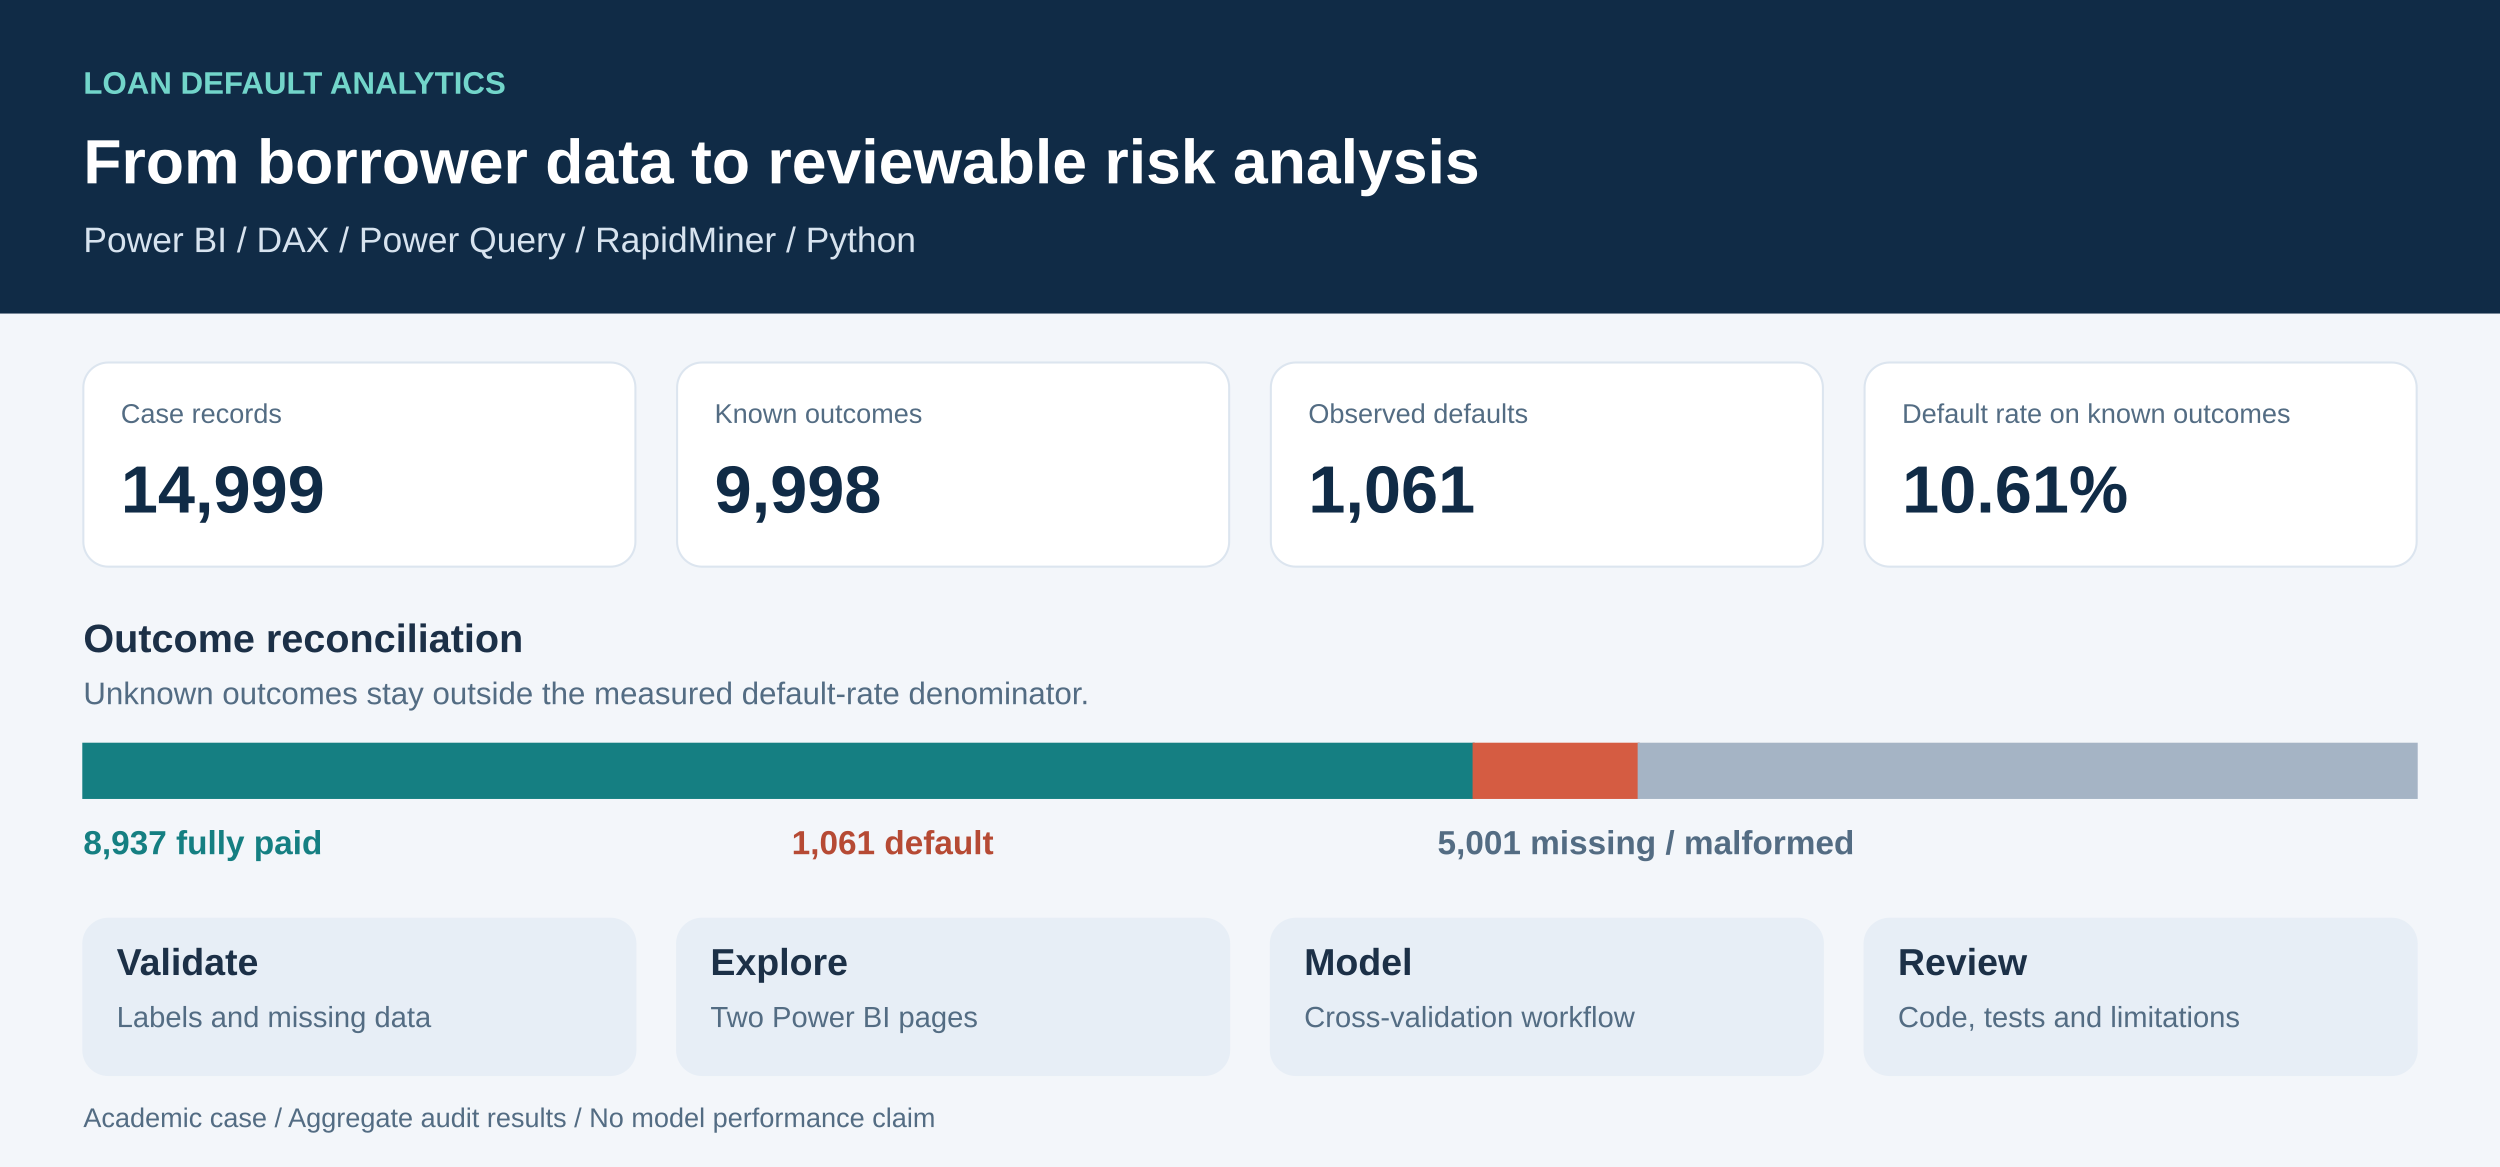
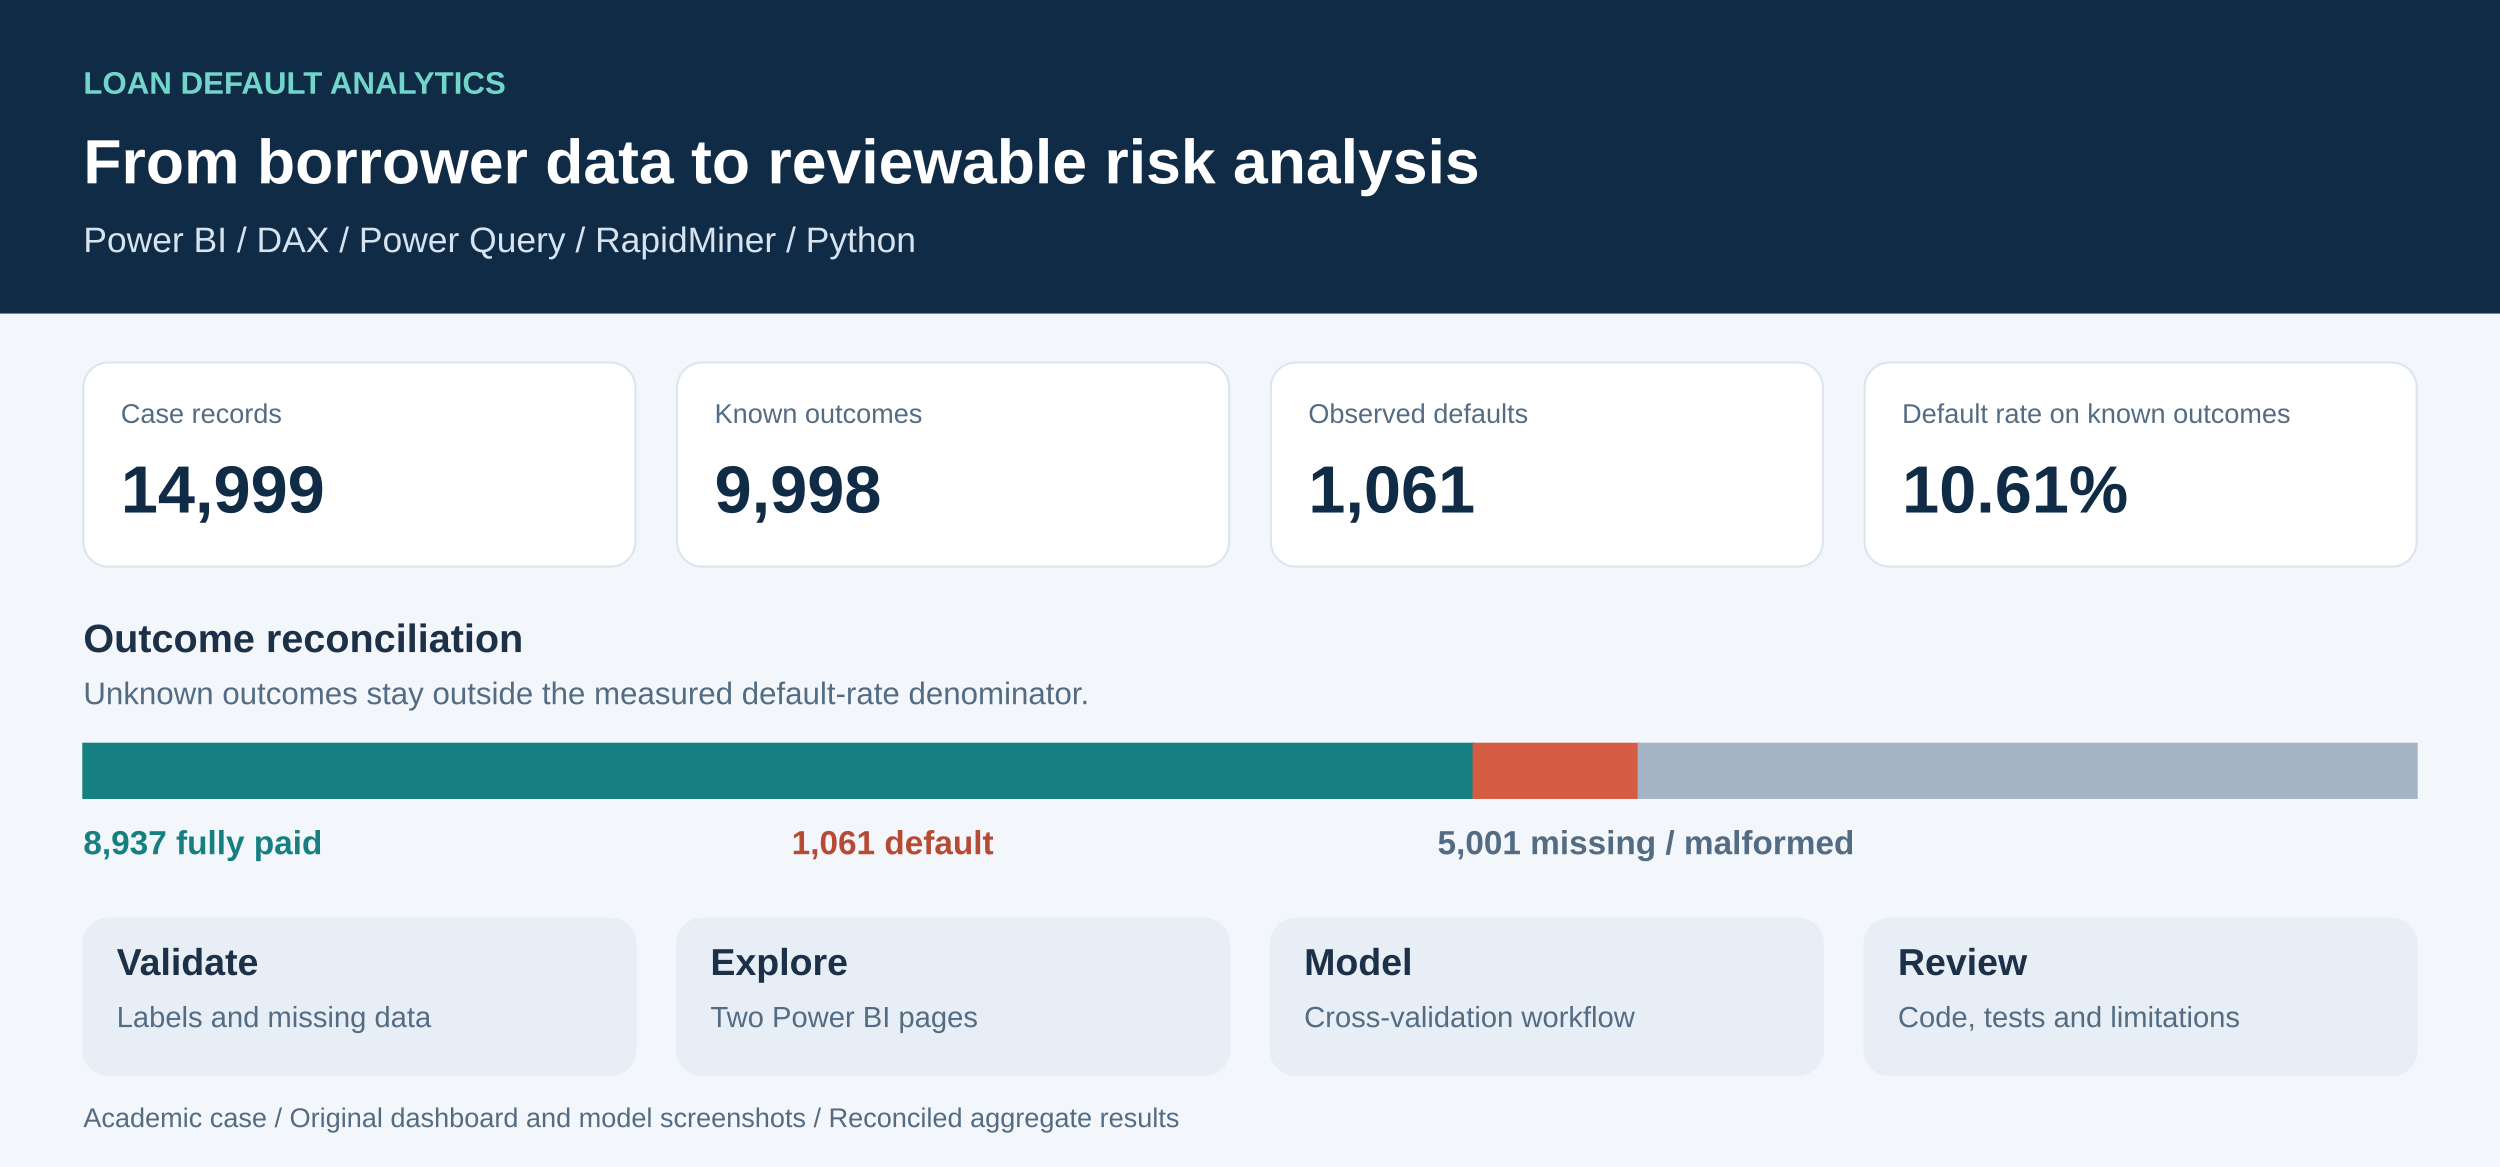
<svg xmlns="http://www.w3.org/2000/svg" width="1200" height="560" viewBox="0 0 1200 560" role="img" aria-label="Loan default analytics overview">
  <g font-family="Arial, Helvetica, sans-serif">
    <rect x="0" y="0" width="1200" height="560" rx="0" fill="#f3f6fa" stroke="#f3f6fa" />
    <rect x="0" y="0" width="1200" height="150" rx="0" fill="#102b46" stroke="#102b46" />
    <text x="40" y="45" font-size="15" fill="#72d5ca" font-weight="700">LOAN DEFAULT ANALYTICS</text>
    <text x="40" y="88" font-size="30" fill="#ffffff" font-weight="700">From borrower data to reviewable risk analysis</text>
    <text x="40" y="121" font-size="17" fill="#d7e3ef" font-weight="400">Power BI / DAX / Power Query / RapidMiner / Python</text>
    <rect x="40" y="174" width="265" height="98" rx="12" fill="#ffffff" stroke="#dce5ef" />
    <text x="58" y="203" font-size="13" fill="#536c83" font-weight="400">Case records</text>
    <text x="58" y="246" font-size="32" fill="#102b46" font-weight="700">14,999</text>
    <rect x="325" y="174" width="265" height="98" rx="12" fill="#ffffff" stroke="#dce5ef" />
    <text x="343" y="203" font-size="13" fill="#536c83" font-weight="400">Known outcomes</text>
    <text x="343" y="246" font-size="32" fill="#102b46" font-weight="700">9,998</text>
    <rect x="610" y="174" width="265" height="98" rx="12" fill="#ffffff" stroke="#dce5ef" />
    <text x="628" y="203" font-size="13" fill="#536c83" font-weight="400">Observed defaults</text>
    <text x="628" y="246" font-size="32" fill="#102b46" font-weight="700">1,061</text>
    <rect x="895" y="174" width="265" height="98" rx="12" fill="#ffffff" stroke="#dce5ef" />
    <text x="913" y="203" font-size="13" fill="#536c83" font-weight="400">Default rate on known outcomes</text>
    <text x="913" y="246" font-size="32" fill="#102b46" font-weight="700">10.61%</text>
    <text x="40" y="313" font-size="19" fill="#1c3047" font-weight="700">Outcome reconciliation</text>
    <text x="40" y="338" font-size="15" fill="#536c83" font-weight="400">Unknown outcomes stay outside the measured default-rate denominator.</text>
    <rect x="40" y="357" width="667.34" height="26" rx="0" fill="#157f82" stroke="#157f82" />
    <rect x="707.34" y="357" width="79.23" height="26" rx="0" fill="#d55c42" stroke="#d55c42" />
    <rect x="786.57" y="357" width="373.43" height="26" rx="0" fill="#a5b4c5" stroke="#a5b4c5" />
    <text x="40" y="410" font-size="16" fill="#157f82" font-weight="700">8,937 fully paid</text>
    <text x="380" y="410" font-size="16" fill="#b64a34" font-weight="700">1,061 default</text>
    <text x="690" y="410" font-size="16" fill="#536c83" font-weight="700">5,001 missing / malformed</text>
    <rect x="40" y="441" width="265" height="75" rx="12" fill="#e7eef6" stroke="#e7eef6" />
    <text x="56" y="468" font-size="18" fill="#1c3047" font-weight="700">Validate</text>
    <text x="56" y="493" font-size="14" fill="#536c83" font-weight="400">Labels and missing data</text>
    <rect x="325" y="441" width="265" height="75" rx="12" fill="#e7eef6" stroke="#e7eef6" />
    <text x="341" y="468" font-size="18" fill="#1c3047" font-weight="700">Explore</text>
    <text x="341" y="493" font-size="14" fill="#536c83" font-weight="400">Two Power BI pages</text>
    <rect x="610" y="441" width="265" height="75" rx="12" fill="#e7eef6" stroke="#e7eef6" />
    <text x="626" y="468" font-size="18" fill="#1c3047" font-weight="700">Model</text>
    <text x="626" y="493" font-size="14" fill="#536c83" font-weight="400">Cross-validation workflow</text>
    <rect x="895" y="441" width="265" height="75" rx="12" fill="#e7eef6" stroke="#e7eef6" />
    <text x="911" y="468" font-size="18" fill="#1c3047" font-weight="700">Review</text>
    <text x="911" y="493" font-size="14" fill="#536c83" font-weight="400">Code, tests and limitations</text>
-     <text x="40" y="541" font-size="13" fill="#536c83" font-weight="400">Academic case / Aggregate audit results / No model performance claim</text>
+     <text x="40" y="541" font-size="13" fill="#536c83" font-weight="400">Academic case / Original dashboard and model screenshots / Reconciled aggregate results</text>
  </g>
</svg>
